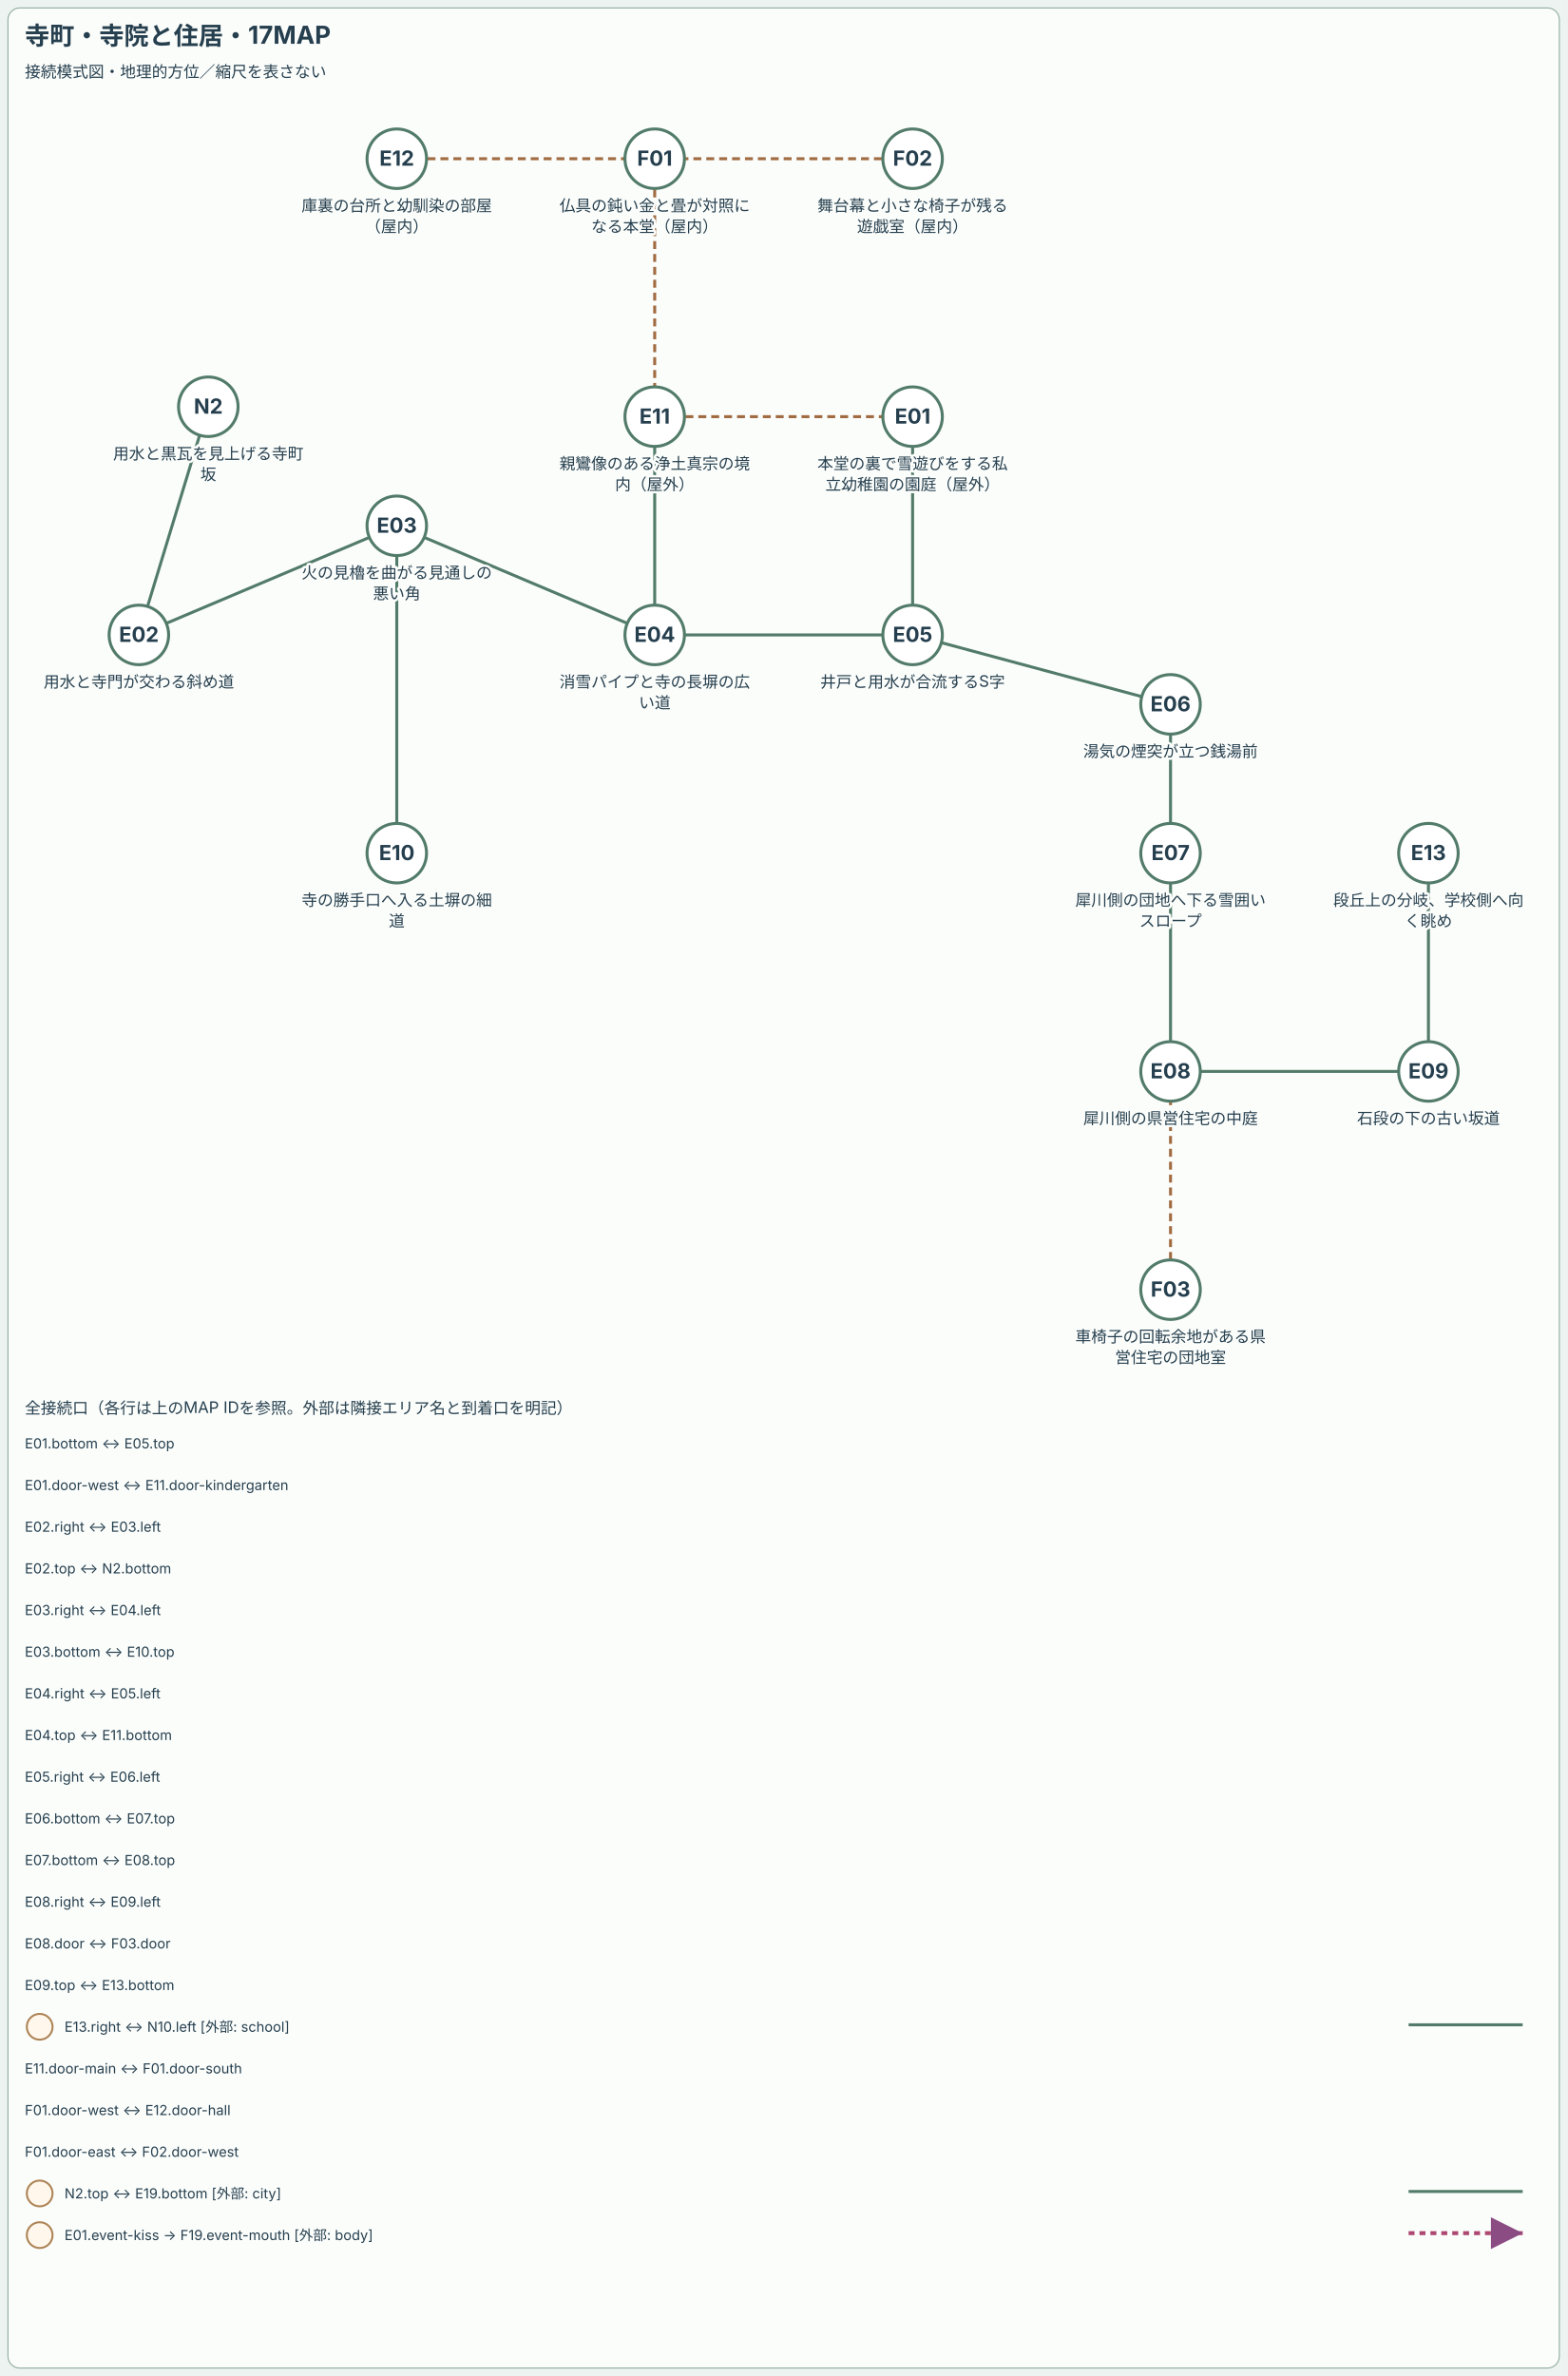
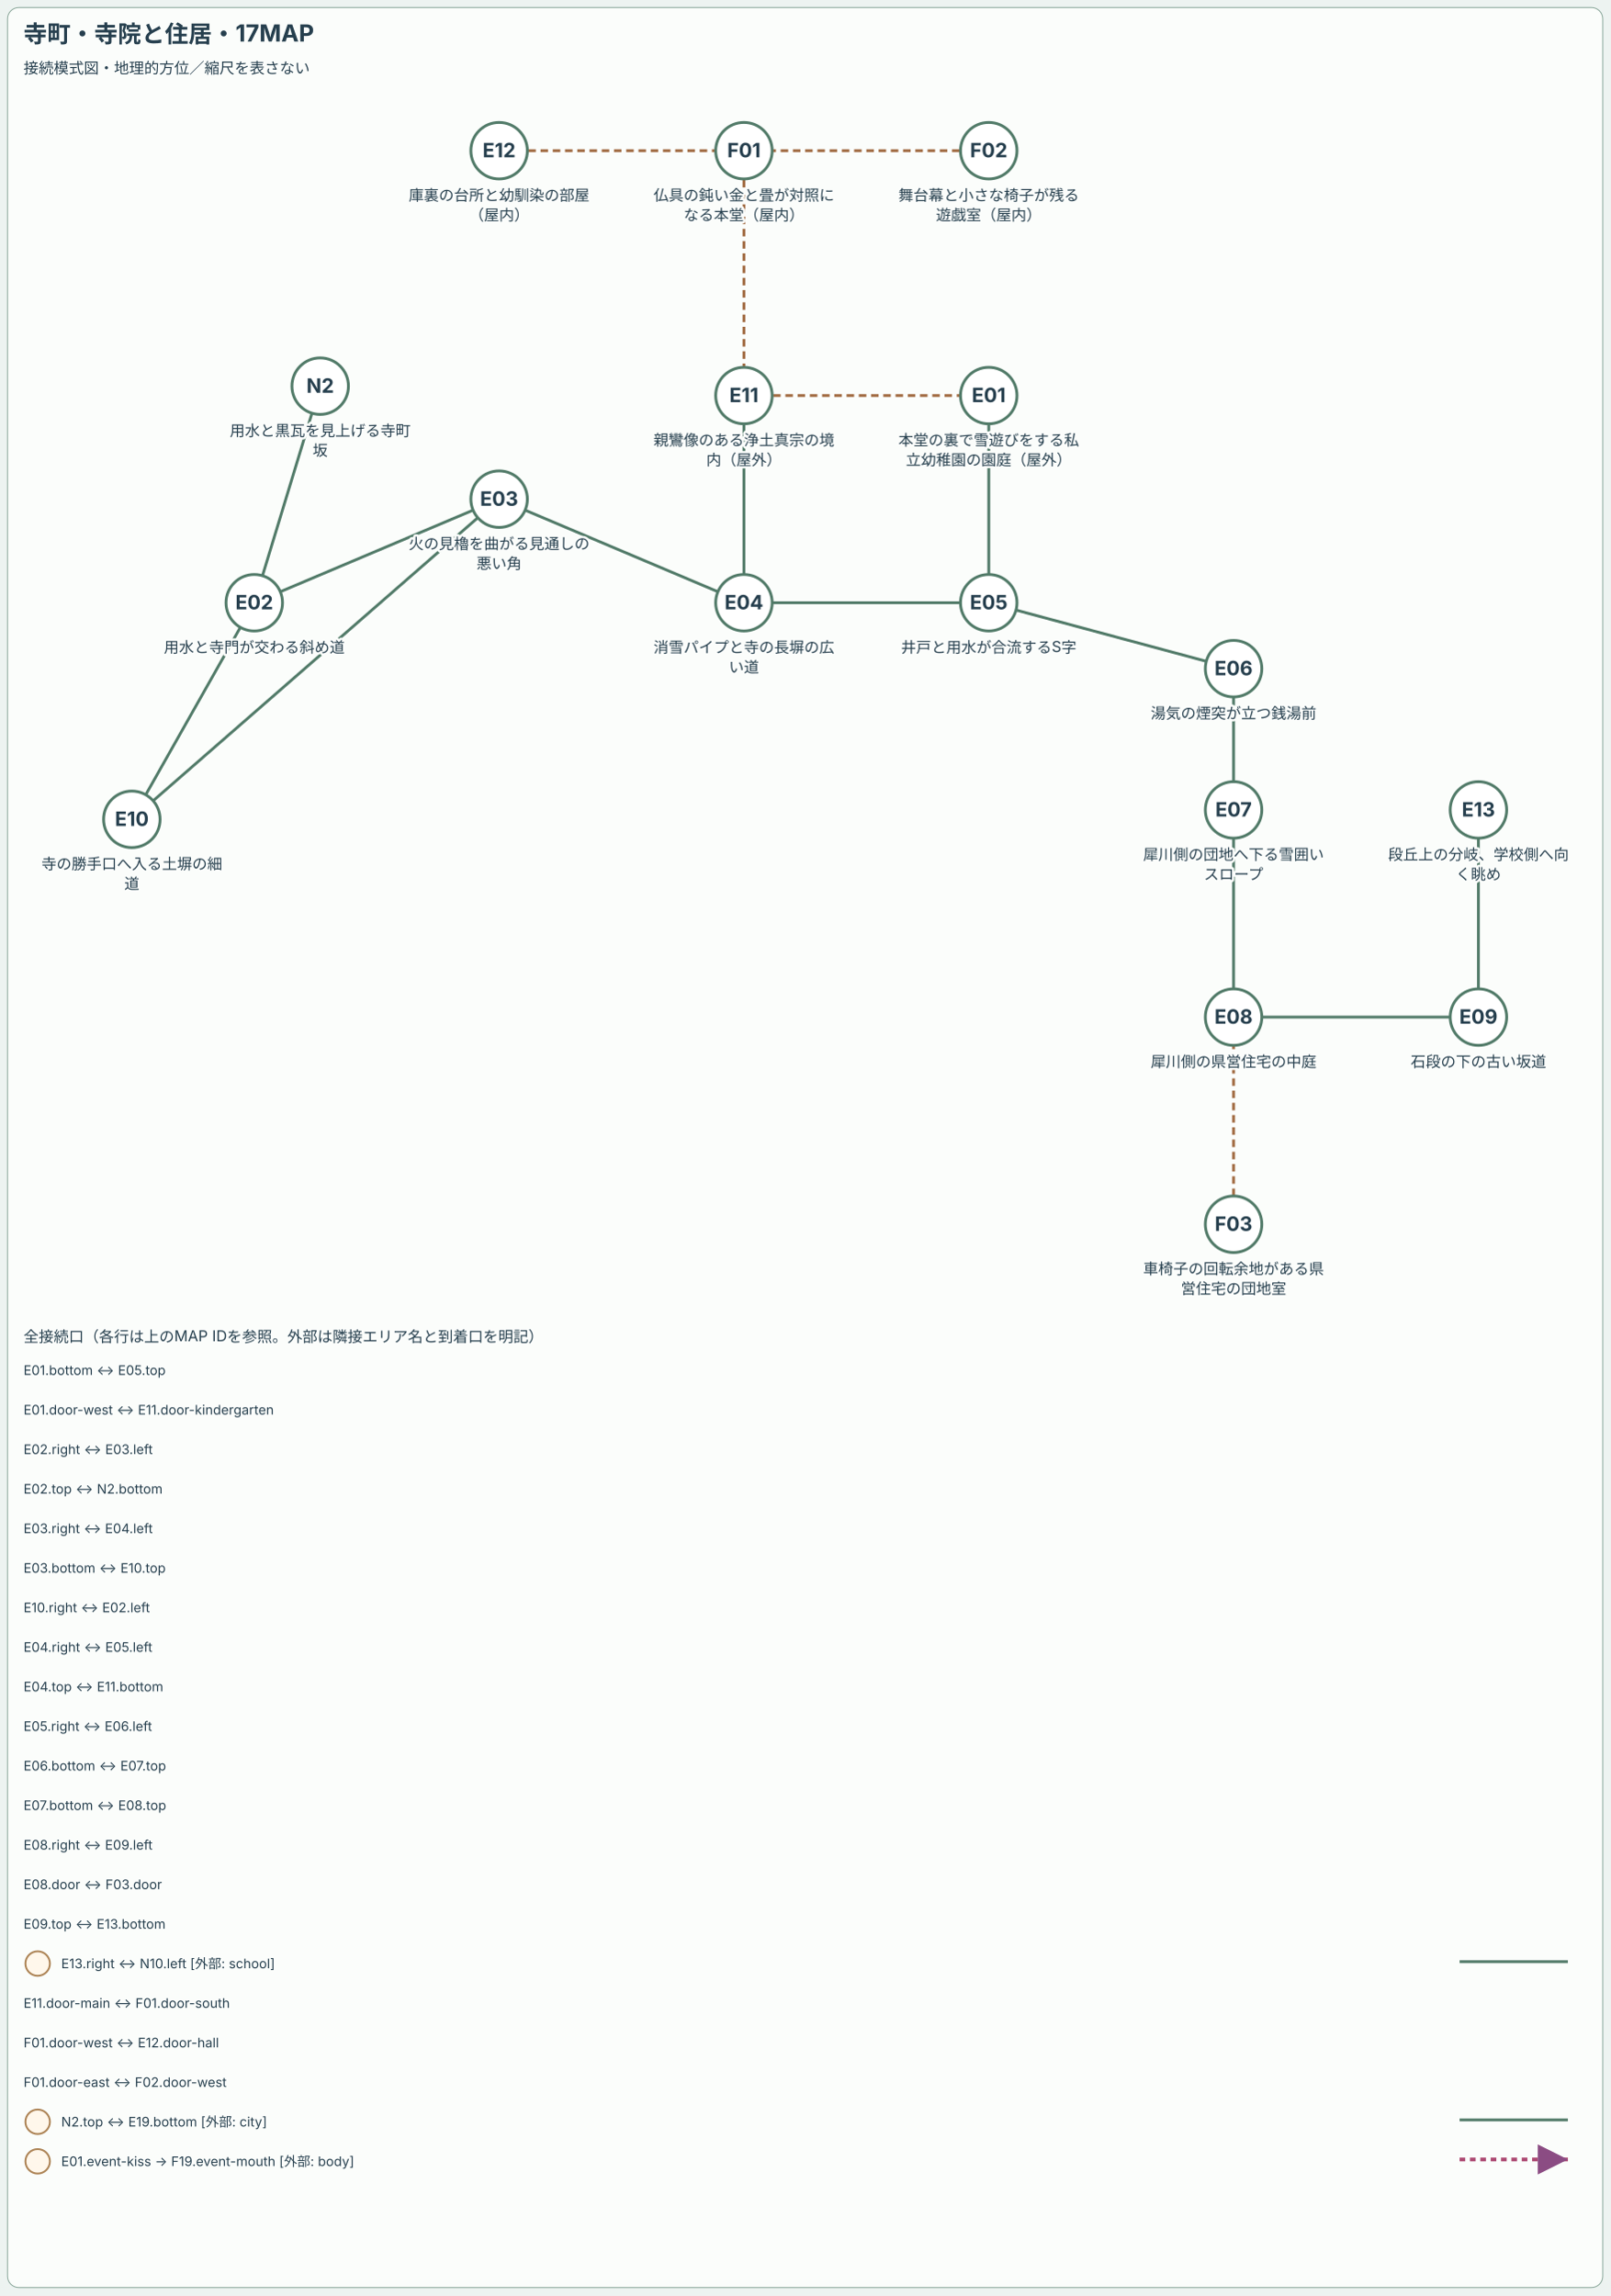
- <svg xmlns="http://www.w3.org/2000/svg" width="1580" height="2395" viewBox="0 0 1580 2395" role="img">
+ <svg xmlns="http://www.w3.org/2000/svg" width="1710" height="2437" viewBox="0 0 1710 2437" role="img">
  <defs>
    <marker id="directed-arrow" markerWidth="9" markerHeight="9" refX="8" refY="4" orient="auto">
      <path d="M0 0 L8 4 L0 8 Z" fill="#8b4c83" />
    </marker>
  </defs>
  <style>text{font-family:-apple-system,BlinkMacSystemFont,"Hiragino Sans",sans-serif;fill:#263f4e}.node{fill:#fff;stroke:#527b69;stroke-width:3}.ref{fill:#fff7eb;stroke:#ad8456;stroke-width:2}.edge{fill:none;stroke:#527b69;stroke-width:3}.door{fill:none;stroke:#a16b42;stroke-width:3;stroke-dasharray:8 5}.event{fill:none;stroke:#ac4871;stroke-width:4;stroke-dasharray:6 5}.oneway{fill:none;stroke:#5262a8;stroke-width:4}.id{font-size:21px;font-weight:bold;text-anchor:middle}.label{font-size:16px;text-anchor:middle;paint-order:stroke;stroke:#fbfdfb;stroke-width:5;stroke-linejoin:round}.note{font-size:16px}.small{font-size:14px}.heading{font-size:25px;font-weight:bold}</style>
-   <rect width="1580" height="2395" fill="#edf3f1" />
+   <rect width="1710" height="2437" fill="#edf3f1" />
  <g data-area="teramachi">
-     <rect x="8" y="8" width="1564" height="2379" rx="12" fill="#fbfdfb" stroke="#8aa79a" />
+     <rect x="8" y="8" width="1694" height="2421" rx="12" fill="#fbfdfb" stroke="#8aa79a" />
    <text x="25" y="45" class="heading">寺町・寺院と住居・17MAP</text>
    <text x="25" y="78" class="note">接続模式図・地理的方位／縮尺を表さない</text>
-     <path class="edge" data-edge-id="E01.bottom&gt;E05.top:edge" data-kind="edge" data-from="E01" data-to="E05" data-from-port="bottom" data-to-port="top" d="M920 420 L920 640" />
-     <path class="door" data-edge-id="E01.door-west&gt;E11.door-kindergarten:door" data-kind="door" data-from="E01" data-to="E11" data-from-port="door-west" data-to-port="door-kindergarten" d="M920 420 L660 420" />
-     <path class="edge" data-edge-id="E02.right&gt;E03.left:edge" data-kind="edge" data-from="E02" data-to="E03" data-from-port="right" data-to-port="left" d="M140 640 L400 530" />
-     <path class="edge" data-edge-id="E02.top&gt;N2.bottom:edge" data-kind="edge" data-from="E02" data-to="N2" data-from-port="top" data-to-port="bottom" d="M140 640 L210 410" />
-     <path class="edge" data-edge-id="E03.right&gt;E04.left:edge" data-kind="edge" data-from="E03" data-to="E04" data-from-port="right" data-to-port="left" d="M400 530 L660 640" />
-     <path class="edge" data-edge-id="E03.bottom&gt;E10.top:edge" data-kind="edge" data-from="E03" data-to="E10" data-from-port="bottom" data-to-port="top" d="M400 530 L400 860" />
-     <path class="edge" data-edge-id="E04.right&gt;E05.left:edge" data-kind="edge" data-from="E04" data-to="E05" data-from-port="right" data-to-port="left" d="M660 640 L920 640" />
-     <path class="edge" data-edge-id="E04.top&gt;E11.bottom:edge" data-kind="edge" data-from="E04" data-to="E11" data-from-port="top" data-to-port="bottom" d="M660 640 L660 420" />
-     <path class="edge" data-edge-id="E05.right&gt;E06.left:edge" data-kind="edge" data-from="E05" data-to="E06" data-from-port="right" data-to-port="left" d="M920 640 L1180 710" />
-     <path class="edge" data-edge-id="E06.bottom&gt;E07.top:edge" data-kind="edge" data-from="E06" data-to="E07" data-from-port="bottom" data-to-port="top" d="M1180 710 L1180 860" />
-     <path class="edge" data-edge-id="E07.bottom&gt;E08.top:edge" data-kind="edge" data-from="E07" data-to="E08" data-from-port="bottom" data-to-port="top" d="M1180 860 L1180 1080" />
-     <path class="edge" data-edge-id="E08.right&gt;E09.left:edge" data-kind="edge" data-from="E08" data-to="E09" data-from-port="right" data-to-port="left" d="M1180 1080 L1440 1080" />
-     <path class="door" data-edge-id="E08.door&gt;F03.door:door" data-kind="door" data-from="E08" data-to="F03" data-from-port="door" data-to-port="door" d="M1180 1080 L1180 1300" />
-     <path class="edge" data-edge-id="E09.top&gt;E13.bottom:edge" data-kind="edge" data-from="E09" data-to="E13" data-from-port="top" data-to-port="bottom" d="M1440 1080 L1440 860" />
-     <path class="door" data-edge-id="E11.door-main&gt;F01.door-south:door" data-kind="door" data-from="E11" data-to="F01" data-from-port="door-main" data-to-port="door-south" d="M660 420 L660 160" />
-     <path class="door" data-edge-id="F01.door-west&gt;E12.door-hall:door" data-kind="door" data-from="F01" data-to="E12" data-from-port="door-west" data-to-port="door-hall" d="M660 160 L400 160" />
-     <path class="door" data-edge-id="F01.door-east&gt;F02.door-west:door" data-kind="door" data-from="F01" data-to="F02" data-from-port="door-east" data-to-port="door-west" d="M660 160 L920 160" />
-     <circle class="node" data-map="E01" cx="920" cy="420" r="30" />
-     <text class="id" x="920" y="427">E01</text>
-     <text x="920" y="473" class="label">本堂の裏で雪遊びをする私</text>
-     <text x="920" y="494" class="label">立幼稚園の園庭（屋外）</text>
-     <circle class="node" data-map="E02" cx="140" cy="640" r="30" />
-     <text class="id" x="140" y="647">E02</text>
-     <text x="140" y="693" class="label">用水と寺門が交わる斜め道</text>
-     <circle class="node" data-map="E03" cx="400" cy="530" r="30" />
-     <text class="id" x="400" y="537">E03</text>
-     <text x="400" y="583" class="label">火の見櫓を曲がる見通しの</text>
-     <text x="400" y="604" class="label">悪い角</text>
-     <circle class="node" data-map="E04" cx="660" cy="640" r="30" />
-     <text class="id" x="660" y="647">E04</text>
-     <text x="660" y="693" class="label">消雪パイプと寺の長塀の広</text>
-     <text x="660" y="714" class="label">い道</text>
-     <circle class="node" data-map="E05" cx="920" cy="640" r="30" />
-     <text class="id" x="920" y="647">E05</text>
-     <text x="920" y="693" class="label">井戸と用水が合流するS字</text>
-     <circle class="node" data-map="E06" cx="1180" cy="710" r="30" />
-     <text class="id" x="1180" y="717">E06</text>
-     <text x="1180" y="763" class="label">湯気の煙突が立つ銭湯前</text>
-     <circle class="node" data-map="E07" cx="1180" cy="860" r="30" />
-     <text class="id" x="1180" y="867">E07</text>
-     <text x="1180" y="913" class="label">犀川側の団地へ下る雪囲い</text>
-     <text x="1180" y="934" class="label">スロープ</text>
-     <circle class="node" data-map="E08" cx="1180" cy="1080" r="30" />
-     <text class="id" x="1180" y="1087">E08</text>
-     <text x="1180" y="1133" class="label">犀川側の県営住宅の中庭</text>
-     <circle class="node" data-map="E09" cx="1440" cy="1080" r="30" />
-     <text class="id" x="1440" y="1087">E09</text>
-     <text x="1440" y="1133" class="label">石段の下の古い坂道</text>
-     <circle class="node" data-map="E10" cx="400" cy="860" r="30" />
-     <text class="id" x="400" y="867">E10</text>
-     <text x="400" y="913" class="label">寺の勝手口へ入る土塀の細</text>
-     <text x="400" y="934" class="label">道</text>
-     <circle class="node" data-map="E11" cx="660" cy="420" r="30" />
-     <text class="id" x="660" y="427">E11</text>
-     <text x="660" y="473" class="label">親鸞像のある浄土真宗の境</text>
-     <text x="660" y="494" class="label">内（屋外）</text>
-     <circle class="node" data-map="E12" cx="400" cy="160" r="30" />
-     <text class="id" x="400" y="167">E12</text>
-     <text x="400" y="213" class="label">庫裏の台所と幼馴染の部屋</text>
-     <text x="400" y="234" class="label">（屋内）</text>
-     <circle class="node" data-map="E13" cx="1440" cy="860" r="30" />
-     <text class="id" x="1440" y="867">E13</text>
-     <text x="1440" y="913" class="label">段丘上の分岐、学校側へ向</text>
-     <text x="1440" y="934" class="label">く眺め</text>
-     <circle class="node" data-map="F01" cx="660" cy="160" r="30" />
-     <text class="id" x="660" y="167">F01</text>
-     <text x="660" y="213" class="label">仏具の鈍い金と畳が対照に</text>
-     <text x="660" y="234" class="label">なる本堂（屋内）</text>
-     <circle class="node" data-map="F02" cx="920" cy="160" r="30" />
-     <text class="id" x="920" y="167">F02</text>
-     <text x="920" y="213" class="label">舞台幕と小さな椅子が残る</text>
-     <text x="920" y="234" class="label">遊戯室（屋内）</text>
-     <circle class="node" data-map="F03" cx="1180" cy="1300" r="30" />
-     <text class="id" x="1180" y="1307">F03</text>
-     <text x="1180" y="1353" class="label">車椅子の回転余地がある県</text>
-     <text x="1180" y="1374" class="label">営住宅の団地室</text>
-     <circle class="node" data-map="N2" cx="210" cy="410" r="30" />
-     <text class="id" x="210" y="417">N2</text>
-     <text x="210" y="463" class="label">用水と黒瓦を見上げる寺町</text>
-     <text x="210" y="484" class="label">坂</text>
+     <path class="edge" data-edge-id="E01.bottom&gt;E05.top:edge" data-kind="edge" data-from="E01" data-to="E05" data-from-port="bottom" data-to-port="top" d="M1050 420 L1050 640" />
+     <path class="door" data-edge-id="E01.door-west&gt;E11.door-kindergarten:door" data-kind="door" data-from="E01" data-to="E11" data-from-port="door-west" data-to-port="door-kindergarten" d="M1050 420 L790 420" />
+     <path class="edge" data-edge-id="E02.right&gt;E03.left:edge" data-kind="edge" data-from="E02" data-to="E03" data-from-port="right" data-to-port="left" d="M270 640 L530 530" />
+     <path class="edge" data-edge-id="E02.top&gt;N2.bottom:edge" data-kind="edge" data-from="E02" data-to="N2" data-from-port="top" data-to-port="bottom" d="M270 640 L340 410" />
+     <path class="edge" data-edge-id="E03.right&gt;E04.left:edge" data-kind="edge" data-from="E03" data-to="E04" data-from-port="right" data-to-port="left" d="M530 530 L790 640" />
+     <path class="edge" data-edge-id="E03.bottom&gt;E10.top:edge" data-kind="edge" data-from="E03" data-to="E10" data-from-port="bottom" data-to-port="top" d="M530 530 L140 870" />
+     <path class="edge" data-edge-id="E10.right&gt;E02.left:edge" data-kind="edge" data-from="E10" data-to="E02" data-from-port="right" data-to-port="left" d="M140 870 L270 640" />
+     <path class="edge" data-edge-id="E04.right&gt;E05.left:edge" data-kind="edge" data-from="E04" data-to="E05" data-from-port="right" data-to-port="left" d="M790 640 L1050 640" />
+     <path class="edge" data-edge-id="E04.top&gt;E11.bottom:edge" data-kind="edge" data-from="E04" data-to="E11" data-from-port="top" data-to-port="bottom" d="M790 640 L790 420" />
+     <path class="edge" data-edge-id="E05.right&gt;E06.left:edge" data-kind="edge" data-from="E05" data-to="E06" data-from-port="right" data-to-port="left" d="M1050 640 L1310 710" />
+     <path class="edge" data-edge-id="E06.bottom&gt;E07.top:edge" data-kind="edge" data-from="E06" data-to="E07" data-from-port="bottom" data-to-port="top" d="M1310 710 L1310 860" />
+     <path class="edge" data-edge-id="E07.bottom&gt;E08.top:edge" data-kind="edge" data-from="E07" data-to="E08" data-from-port="bottom" data-to-port="top" d="M1310 860 L1310 1080" />
+     <path class="edge" data-edge-id="E08.right&gt;E09.left:edge" data-kind="edge" data-from="E08" data-to="E09" data-from-port="right" data-to-port="left" d="M1310 1080 L1570 1080" />
+     <path class="door" data-edge-id="E08.door&gt;F03.door:door" data-kind="door" data-from="E08" data-to="F03" data-from-port="door" data-to-port="door" d="M1310 1080 L1310 1300" />
+     <path class="edge" data-edge-id="E09.top&gt;E13.bottom:edge" data-kind="edge" data-from="E09" data-to="E13" data-from-port="top" data-to-port="bottom" d="M1570 1080 L1570 860" />
+     <path class="door" data-edge-id="E11.door-main&gt;F01.door-south:door" data-kind="door" data-from="E11" data-to="F01" data-from-port="door-main" data-to-port="door-south" d="M790 420 L790 160" />
+     <path class="door" data-edge-id="F01.door-west&gt;E12.door-hall:door" data-kind="door" data-from="F01" data-to="E12" data-from-port="door-west" data-to-port="door-hall" d="M790 160 L530 160" />
+     <path class="door" data-edge-id="F01.door-east&gt;F02.door-west:door" data-kind="door" data-from="F01" data-to="F02" data-from-port="door-east" data-to-port="door-west" d="M790 160 L1050 160" />
+     <circle class="node" data-map="E01" cx="1050" cy="420" r="30" />
+     <text class="id" x="1050" y="427">E01</text>
+     <text x="1050" y="473" class="label">本堂の裏で雪遊びをする私</text>
+     <text x="1050" y="494" class="label">立幼稚園の園庭（屋外）</text>
+     <circle class="node" data-map="E02" cx="270" cy="640" r="30" />
+     <text class="id" x="270" y="647">E02</text>
+     <text x="270" y="693" class="label">用水と寺門が交わる斜め道</text>
+     <circle class="node" data-map="E03" cx="530" cy="530" r="30" />
+     <text class="id" x="530" y="537">E03</text>
+     <text x="530" y="583" class="label">火の見櫓を曲がる見通しの</text>
+     <text x="530" y="604" class="label">悪い角</text>
+     <circle class="node" data-map="E04" cx="790" cy="640" r="30" />
+     <text class="id" x="790" y="647">E04</text>
+     <text x="790" y="693" class="label">消雪パイプと寺の長塀の広</text>
+     <text x="790" y="714" class="label">い道</text>
+     <circle class="node" data-map="E05" cx="1050" cy="640" r="30" />
+     <text class="id" x="1050" y="647">E05</text>
+     <text x="1050" y="693" class="label">井戸と用水が合流するS字</text>
+     <circle class="node" data-map="E06" cx="1310" cy="710" r="30" />
+     <text class="id" x="1310" y="717">E06</text>
+     <text x="1310" y="763" class="label">湯気の煙突が立つ銭湯前</text>
+     <circle class="node" data-map="E07" cx="1310" cy="860" r="30" />
+     <text class="id" x="1310" y="867">E07</text>
+     <text x="1310" y="913" class="label">犀川側の団地へ下る雪囲い</text>
+     <text x="1310" y="934" class="label">スロープ</text>
+     <circle class="node" data-map="E08" cx="1310" cy="1080" r="30" />
+     <text class="id" x="1310" y="1087">E08</text>
+     <text x="1310" y="1133" class="label">犀川側の県営住宅の中庭</text>
+     <circle class="node" data-map="E09" cx="1570" cy="1080" r="30" />
+     <text class="id" x="1570" y="1087">E09</text>
+     <text x="1570" y="1133" class="label">石段の下の古い坂道</text>
+     <circle class="node" data-map="E10" cx="140" cy="870" r="30" />
+     <text class="id" x="140" y="877">E10</text>
+     <text x="140" y="923" class="label">寺の勝手口へ入る土塀の細</text>
+     <text x="140" y="944" class="label">道</text>
+     <circle class="node" data-map="E11" cx="790" cy="420" r="30" />
+     <text class="id" x="790" y="427">E11</text>
+     <text x="790" y="473" class="label">親鸞像のある浄土真宗の境</text>
+     <text x="790" y="494" class="label">内（屋外）</text>
+     <circle class="node" data-map="E12" cx="530" cy="160" r="30" />
+     <text class="id" x="530" y="167">E12</text>
+     <text x="530" y="213" class="label">庫裏の台所と幼馴染の部屋</text>
+     <text x="530" y="234" class="label">（屋内）</text>
+     <circle class="node" data-map="E13" cx="1570" cy="860" r="30" />
+     <text class="id" x="1570" y="867">E13</text>
+     <text x="1570" y="913" class="label">段丘上の分岐、学校側へ向</text>
+     <text x="1570" y="934" class="label">く眺め</text>
+     <circle class="node" data-map="F01" cx="790" cy="160" r="30" />
+     <text class="id" x="790" y="167">F01</text>
+     <text x="790" y="213" class="label">仏具の鈍い金と畳が対照に</text>
+     <text x="790" y="234" class="label">なる本堂（屋内）</text>
+     <circle class="node" data-map="F02" cx="1050" cy="160" r="30" />
+     <text class="id" x="1050" y="167">F02</text>
+     <text x="1050" y="213" class="label">舞台幕と小さな椅子が残る</text>
+     <text x="1050" y="234" class="label">遊戯室（屋内）</text>
+     <circle class="node" data-map="F03" cx="1310" cy="1300" r="30" />
+     <text class="id" x="1310" y="1307">F03</text>
+     <text x="1310" y="1353" class="label">車椅子の回転余地がある県</text>
+     <text x="1310" y="1374" class="label">営住宅の団地室</text>
+     <circle class="node" data-map="N2" cx="340" cy="410" r="30" />
+     <text class="id" x="340" y="417">N2</text>
+     <text x="340" y="463" class="label">用水と黒瓦を見上げる寺町</text>
+     <text x="340" y="484" class="label">坂</text>
    <text x="25" y="1425" class="note">全接続口（各行は上のMAP IDを参照。外部は隣接エリア名と到着口を明記）</text>
    <text x="25" y="1460" class="small">E01.bottom ↔ E05.top</text>
    <text x="25" y="1502" class="small">E01.door-west ↔ E11.door-kindergarten</text>
    <text x="25" y="1544" class="small">E02.right ↔ E03.left</text>
    <text x="25" y="1586" class="small">E02.top ↔ N2.bottom</text>
    <text x="25" y="1628" class="small">E03.right ↔ E04.left</text>
    <text x="25" y="1670" class="small">E03.bottom ↔ E10.top</text>
-     <text x="25" y="1712" class="small">E04.right ↔ E05.left</text>
-     <text x="25" y="1754" class="small">E04.top ↔ E11.bottom</text>
-     <text x="25" y="1796" class="small">E05.right ↔ E06.left</text>
-     <text x="25" y="1838" class="small">E06.bottom ↔ E07.top</text>
-     <text x="25" y="1880" class="small">E07.bottom ↔ E08.top</text>
-     <text x="25" y="1922" class="small">E08.right ↔ E09.left</text>
-     <text x="25" y="1964" class="small">E08.door ↔ F03.door</text>
-     <text x="25" y="2006" class="small">E09.top ↔ E13.bottom</text>
-     <circle class="ref" data-reference-map="N10" data-reference="N10" cx="40" cy="2043" r="13" />
-     <text x="65" y="2048" class="small">E13.right ↔ N10.left  [外部: school]</text>
-     <path class="edge" data-edge-id="E13.right&gt;N10.left:edge" data-kind="edge" data-from="E13" data-to="N10" data-from-port="right" data-to-port="left" d="M1420 2041 L1535 2041" />
-     <text x="25" y="2090" class="small">E11.door-main ↔ F01.door-south</text>
-     <text x="25" y="2132" class="small">F01.door-west ↔ E12.door-hall</text>
-     <text x="25" y="2174" class="small">F01.door-east ↔ F02.door-west</text>
-     <circle class="ref" data-reference-map="E19" data-reference="E19" cx="40" cy="2211" r="13" />
-     <text x="65" y="2216" class="small">N2.top ↔ E19.bottom  [外部: city]</text>
-     <path class="edge" data-edge-id="N2.top&gt;E19.bottom:edge" data-kind="edge" data-from="N2" data-to="E19" data-from-port="top" data-to-port="bottom" d="M1420 2209 L1535 2209" />
-     <circle class="ref" data-reference-map="F19" data-reference="F19" cx="40" cy="2253" r="13" />
-     <text x="65" y="2258" class="small">E01.event-kiss → F19.event-mouth  [外部: body]</text>
-     <path class="event" data-edge-id="E01.event-kiss&gt;F19.event-mouth:event" data-kind="event" data-from="E01" data-to="F19" data-from-port="event-kiss" data-to-port="event-mouth" d="M1420 2251 L1535 2251" marker-end="url(#directed-arrow)" />
+     <text x="25" y="1712" class="small">E10.right ↔ E02.left</text>
+     <text x="25" y="1754" class="small">E04.right ↔ E05.left</text>
+     <text x="25" y="1796" class="small">E04.top ↔ E11.bottom</text>
+     <text x="25" y="1838" class="small">E05.right ↔ E06.left</text>
+     <text x="25" y="1880" class="small">E06.bottom ↔ E07.top</text>
+     <text x="25" y="1922" class="small">E07.bottom ↔ E08.top</text>
+     <text x="25" y="1964" class="small">E08.right ↔ E09.left</text>
+     <text x="25" y="2006" class="small">E08.door ↔ F03.door</text>
+     <text x="25" y="2048" class="small">E09.top ↔ E13.bottom</text>
+     <circle class="ref" data-reference-map="N10" data-reference="N10" cx="40" cy="2085" r="13" />
+     <text x="65" y="2090" class="small">E13.right ↔ N10.left  [外部: school]</text>
+     <path class="edge" data-edge-id="E13.right&gt;N10.left:edge" data-kind="edge" data-from="E13" data-to="N10" data-from-port="right" data-to-port="left" d="M1550 2083 L1665 2083" />
+     <text x="25" y="2132" class="small">E11.door-main ↔ F01.door-south</text>
+     <text x="25" y="2174" class="small">F01.door-west ↔ E12.door-hall</text>
+     <text x="25" y="2216" class="small">F01.door-east ↔ F02.door-west</text>
+     <circle class="ref" data-reference-map="E19" data-reference="E19" cx="40" cy="2253" r="13" />
+     <text x="65" y="2258" class="small">N2.top ↔ E19.bottom  [外部: city]</text>
+     <path class="edge" data-edge-id="N2.top&gt;E19.bottom:edge" data-kind="edge" data-from="N2" data-to="E19" data-from-port="top" data-to-port="bottom" d="M1550 2251 L1665 2251" />
+     <circle class="ref" data-reference-map="F19" data-reference="F19" cx="40" cy="2295" r="13" />
+     <text x="65" y="2300" class="small">E01.event-kiss → F19.event-mouth  [外部: body]</text>
+     <path class="event" data-edge-id="E01.event-kiss&gt;F19.event-mouth:event" data-kind="event" data-from="E01" data-to="F19" data-from-port="event-kiss" data-to-port="event-mouth" d="M1550 2293 L1665 2293" marker-end="url(#directed-arrow)" />
  </g>
</svg>
